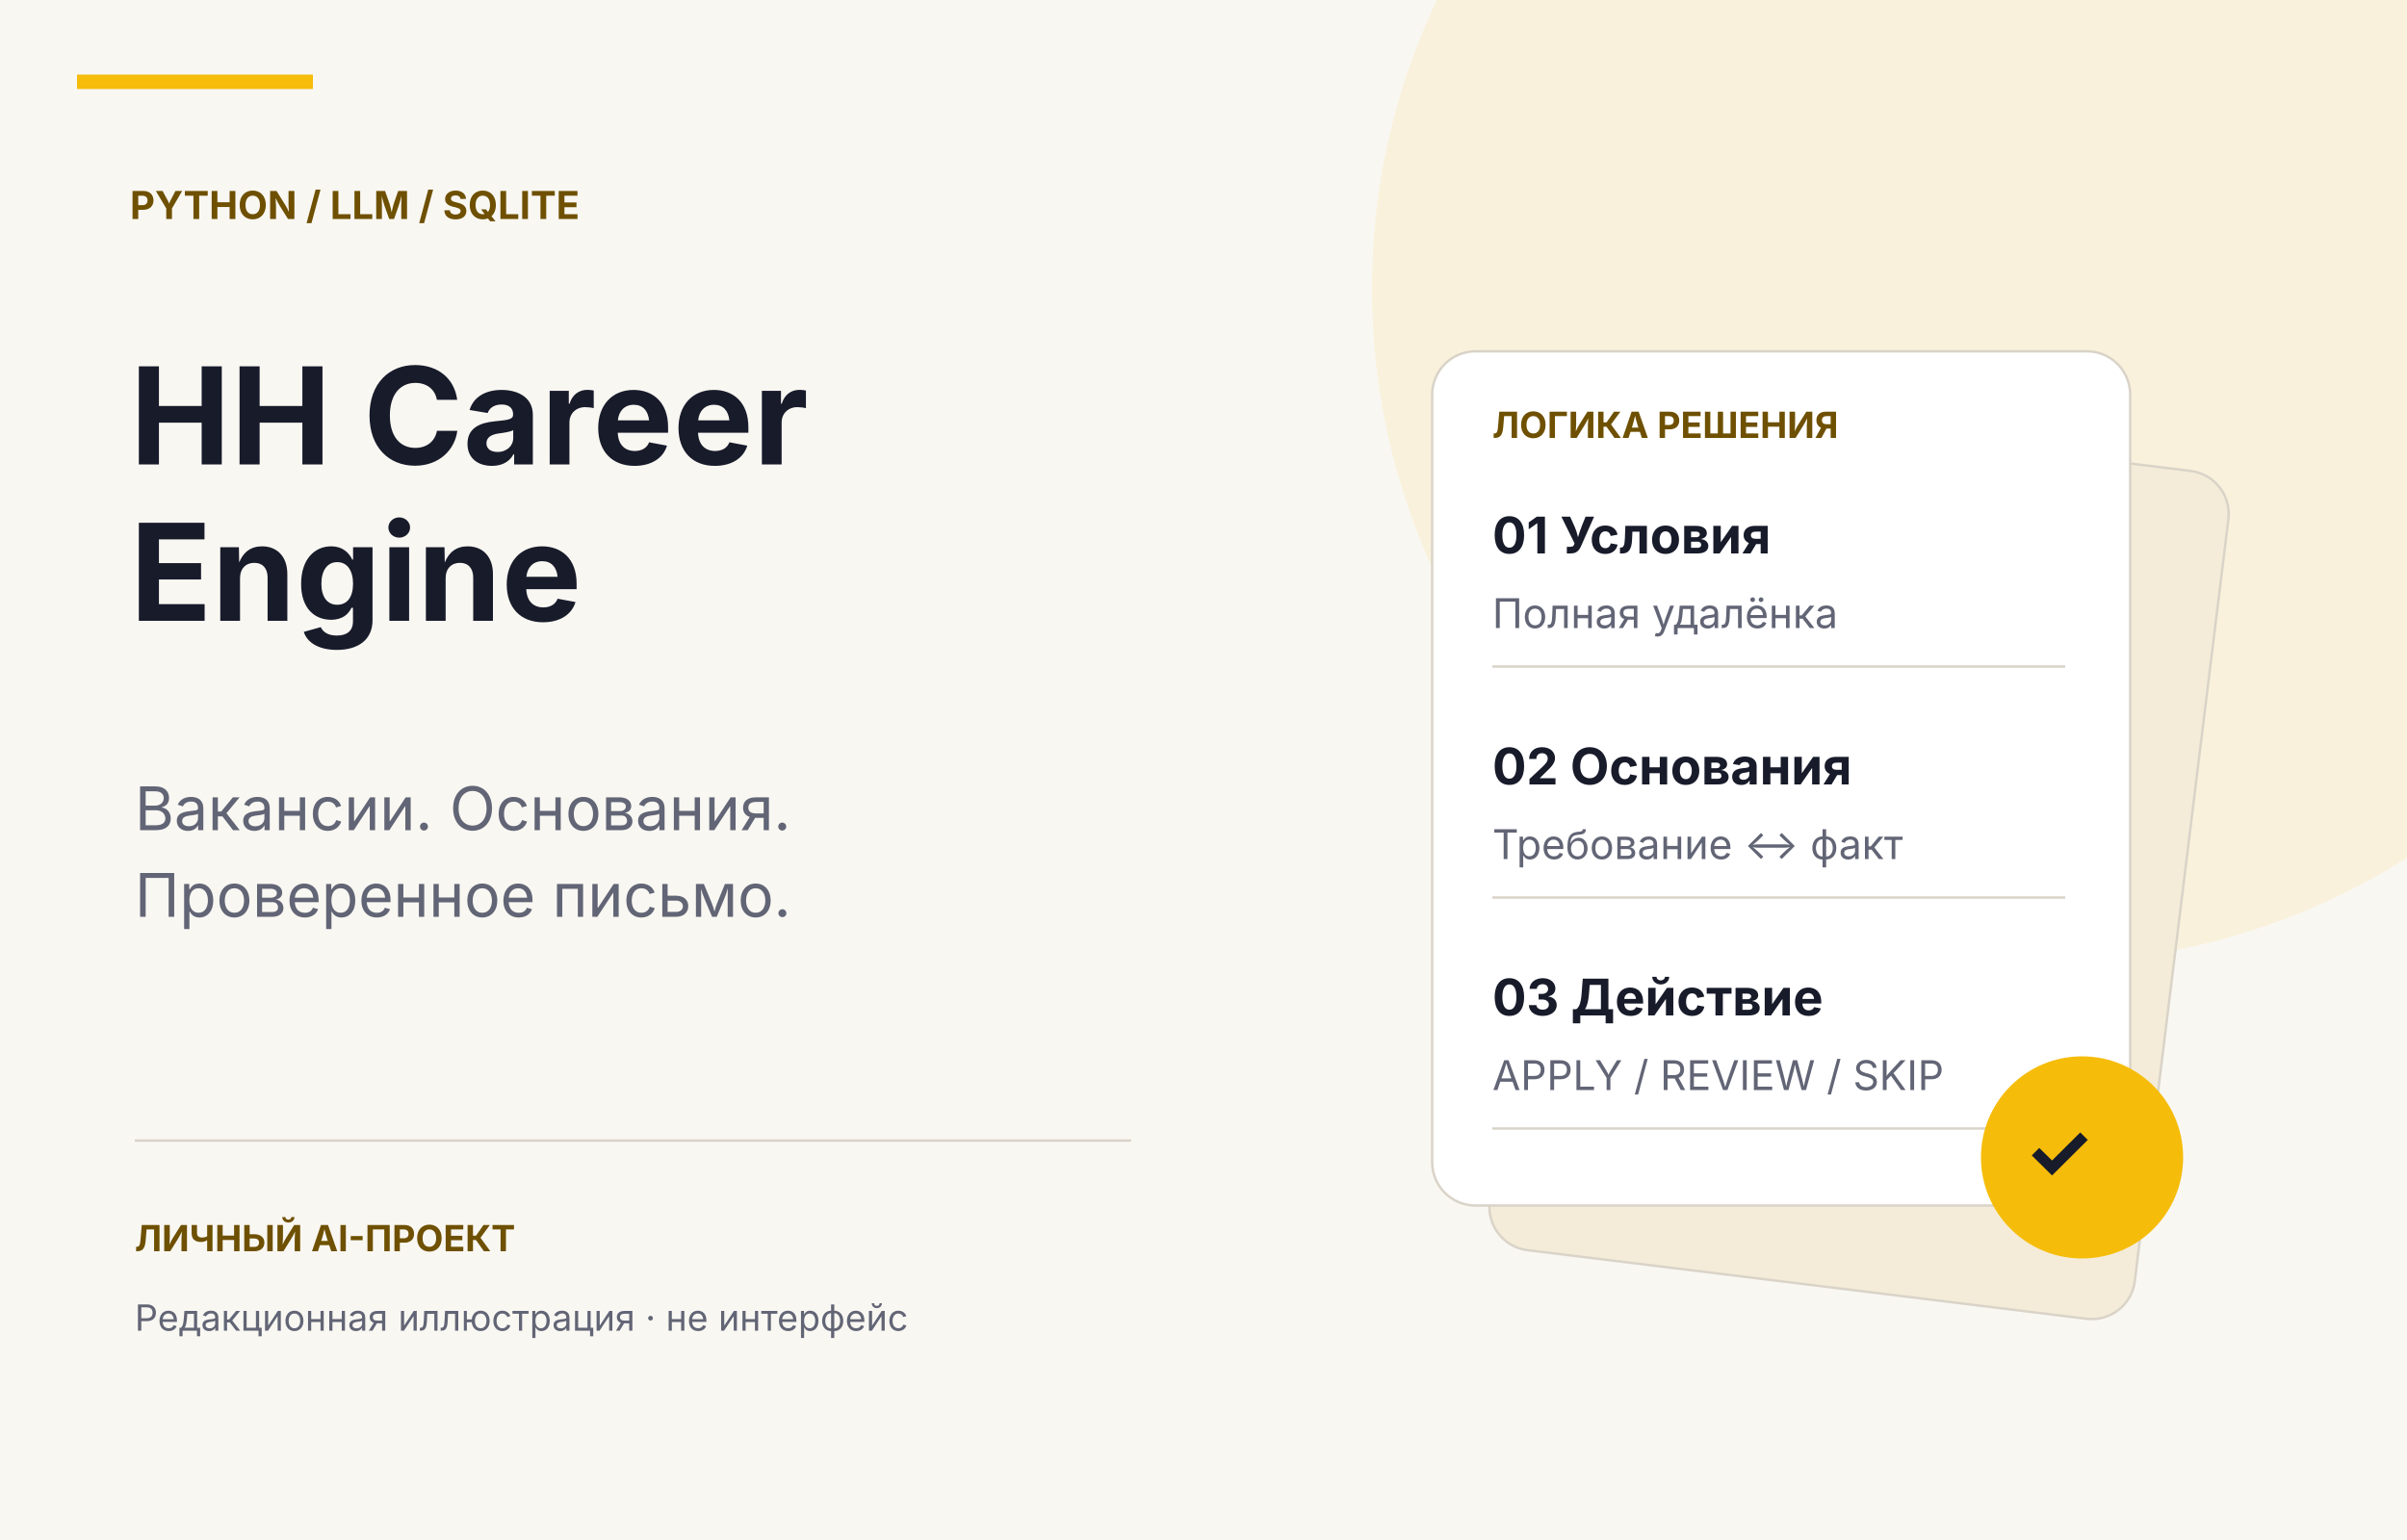
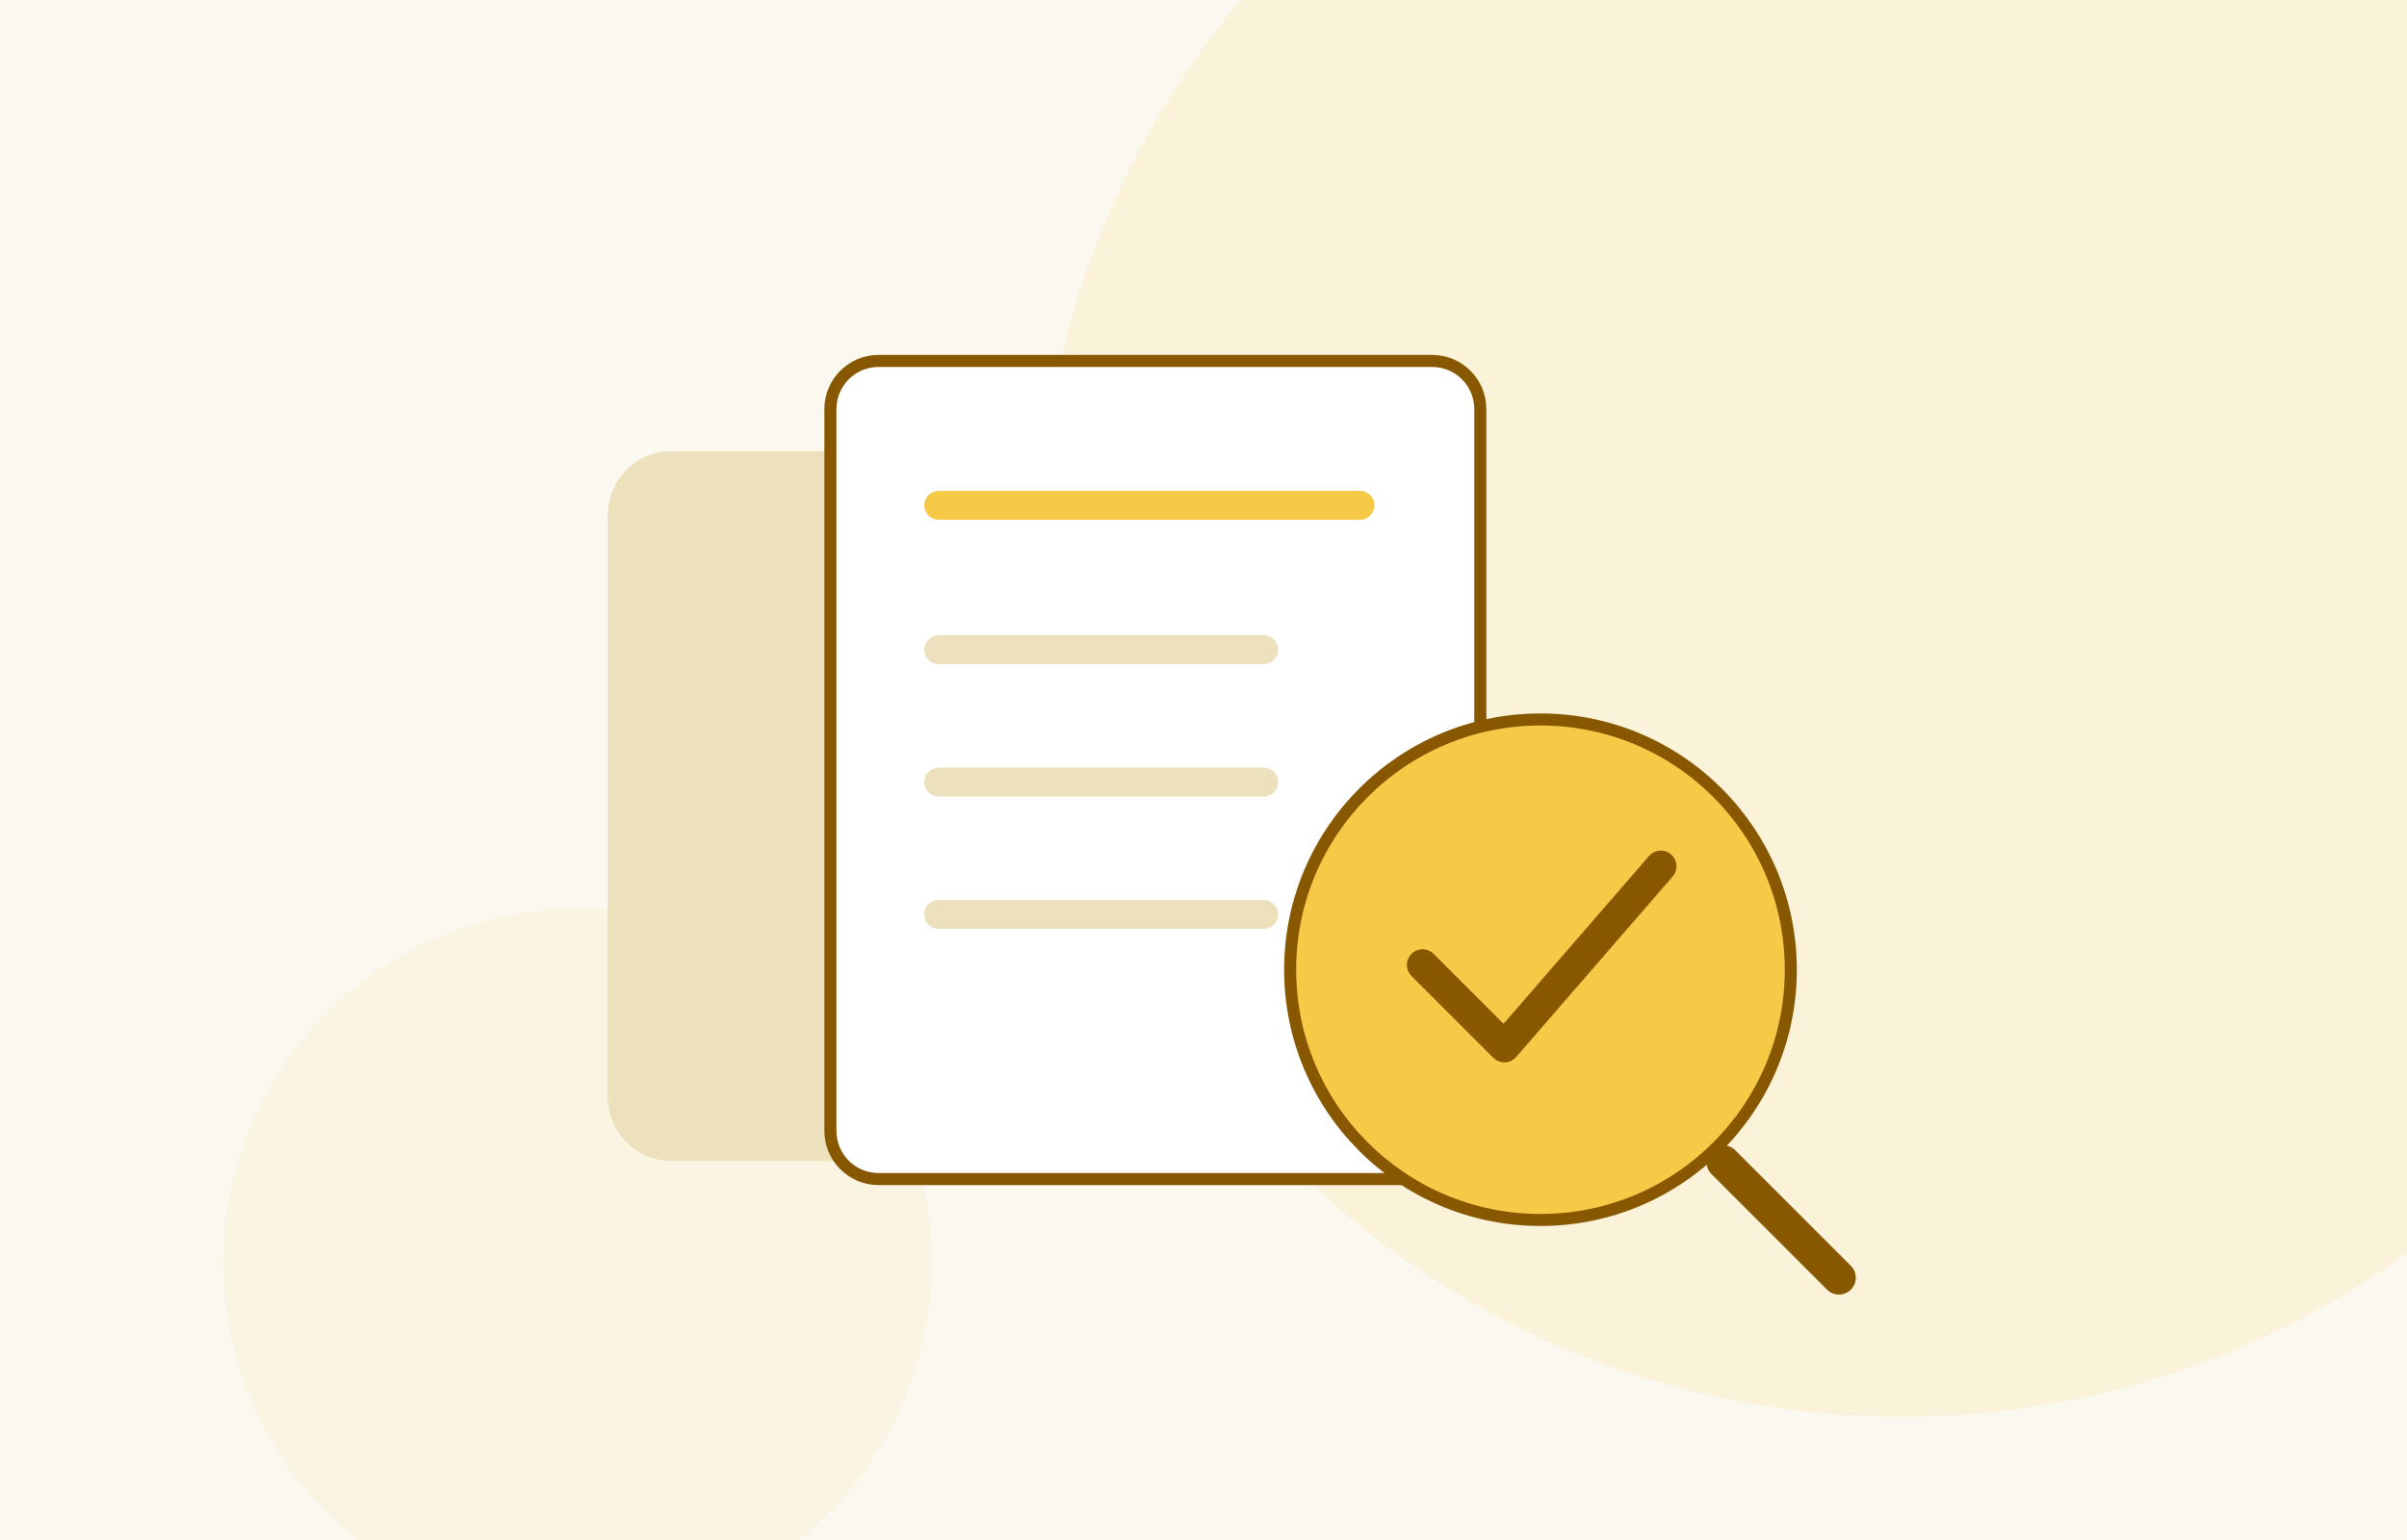
- <svg xmlns="http://www.w3.org/2000/svg" width="1000" height="640" viewBox="0 0 1000 640" role="img">
-   <defs>
-     <marker id="arrow" markerWidth="8" markerHeight="8" refX="7" refY="4" orient="auto">
-       <path d="M0 0L8 4L0 8" fill="#a87b00" />
-     </marker>
-   </defs>
-   <rect width="100%" height="100%" fill="#f9f7f2" />
-   <g font-family="Inter,Arial,sans-serif">
-     <circle cx="850" cy="120" r="280" fill="#f5bc0a" opacity=".10" />
-     <path d="M32 34H130" stroke="#f5bc0a" stroke-width="6" />
-     <text x="54" y="91" font-size="16" fill="#6e5000" font-weight="700">PYTHON / LLM / SQLITE</text>
-     <text x="54" y="193" font-size="56" fill="#181b2a" font-weight="700">HH Career</text>
-     <text x="54" y="258" font-size="56" fill="#181b2a" font-weight="700">Engine</text>
-     <text x="56" y="345" font-size="25" fill="#626575" font-weight="400">Вакансии. Основания.</text>
-     <text x="56" y="381" font-size="25" fill="#626575" font-weight="400">Проверенное письмо.</text>
-     <path d="M56 474H470" stroke="#d9d3c8" />
-     <text x="56" y="520" font-size="15" fill="#6e5000" font-weight="700">ЛИЧНЫЙ AI-ПРОЕКТ</text>
-     <text x="56" y="553" font-size="15" fill="#626575" font-weight="400">Редакционная иллюстрация · не интерфейс</text>
-     <g transform="translate(660 165) rotate(7)">
-       <rect x="0" y="0" width="270" height="355" rx="18" fill="#f4ecd8" stroke="#d9d3c8" />
-     </g>
-     <rect x="595" y="146" width="290" height="355" rx="18" fill="white" stroke="#d9d3c8" />
-     <text x="620" y="182" font-size="15" fill="#6e5000" font-weight="700">ЛОГИКА РЕШЕНИЯ</text>
-     <text x="620" y="230" font-size="21" fill="#181b2a" font-weight="700">01  Условия</text>
-     <text x="620" y="261" font-size="17" fill="#626575" font-weight="400">Полная удалёнка</text>
-     <path d="M620 277H858" stroke="#d9d3c8" />
-     <text x="620" y="326" font-size="21" fill="#181b2a" font-weight="700">02  Основания</text>
-     <text x="620" y="357" font-size="17" fill="#626575" font-weight="400">Требование ↔ факт</text>
-     <path d="M620 373H858" stroke="#d9d3c8" />
-     <text x="620" y="422" font-size="21" fill="#181b2a" font-weight="700">03  Действие</text>
-     <text x="620" y="453" font-size="17" fill="#626575" font-weight="400">APPLY / REVIEW / SKIP</text>
-     <path d="M620 469H858" stroke="#d9d3c8" />
-     <circle cx="865" cy="481" r="42" fill="#f5bc0a" />
-     <text x="841" y="490" font-size="32" fill="#181b2a" font-weight="700">✓</text>
+ <svg xmlns="http://www.w3.org/2000/svg" viewBox="0 0 1000 640" width="1000" height="640" role="img">
+   <rect width="1000" height="640" fill="#fbf8f0" />
+   <circle cx="790.0" cy="230.4" r="358.4" fill="#f6c947" opacity=".13" />
+   <circle cx="240.0" cy="524.8" r="147.2" fill="#f6c947" opacity=".08" />
+   <g transform="translate(500 325) scale(1)">
+     <rect x="-245" y="-135" width="235" height="290" rx="24" fill="#ede0bc" stroke="#ede0bc" stroke-width="5" />
+     <rect x="-155" y="-175" width="270" height="340" rx="20" fill="white" stroke="#885800" stroke-width="5" />
+     <path d="M -110 -115 H 65" fill="none" stroke="#f6c947" stroke-width="12" stroke-linecap="round" stroke-linejoin="round" />
+     <path d="M -110 -55 H 25" fill="none" stroke="#ede0bc" stroke-width="12" stroke-linecap="round" stroke-linejoin="round" />
+     <path d="M -110 0 H 25" fill="none" stroke="#ede0bc" stroke-width="12" stroke-linecap="round" stroke-linejoin="round" />
+     <path d="M -110 55 H 25" fill="none" stroke="#ede0bc" stroke-width="12" stroke-linecap="round" stroke-linejoin="round" />
+     <circle cx="140" cy="78" r="104" fill="#f6c947" stroke="#885800" stroke-width="5" />
+     <path d="M 91 76 l 34 34 65 -75" fill="none" stroke="#885800" stroke-width="13" stroke-linecap="round" stroke-linejoin="round" />
+     <path d="M 216 158 l 48 48" fill="none" stroke="#885800" stroke-width="14" stroke-linecap="round" stroke-linejoin="round" />
  </g>
</svg>
